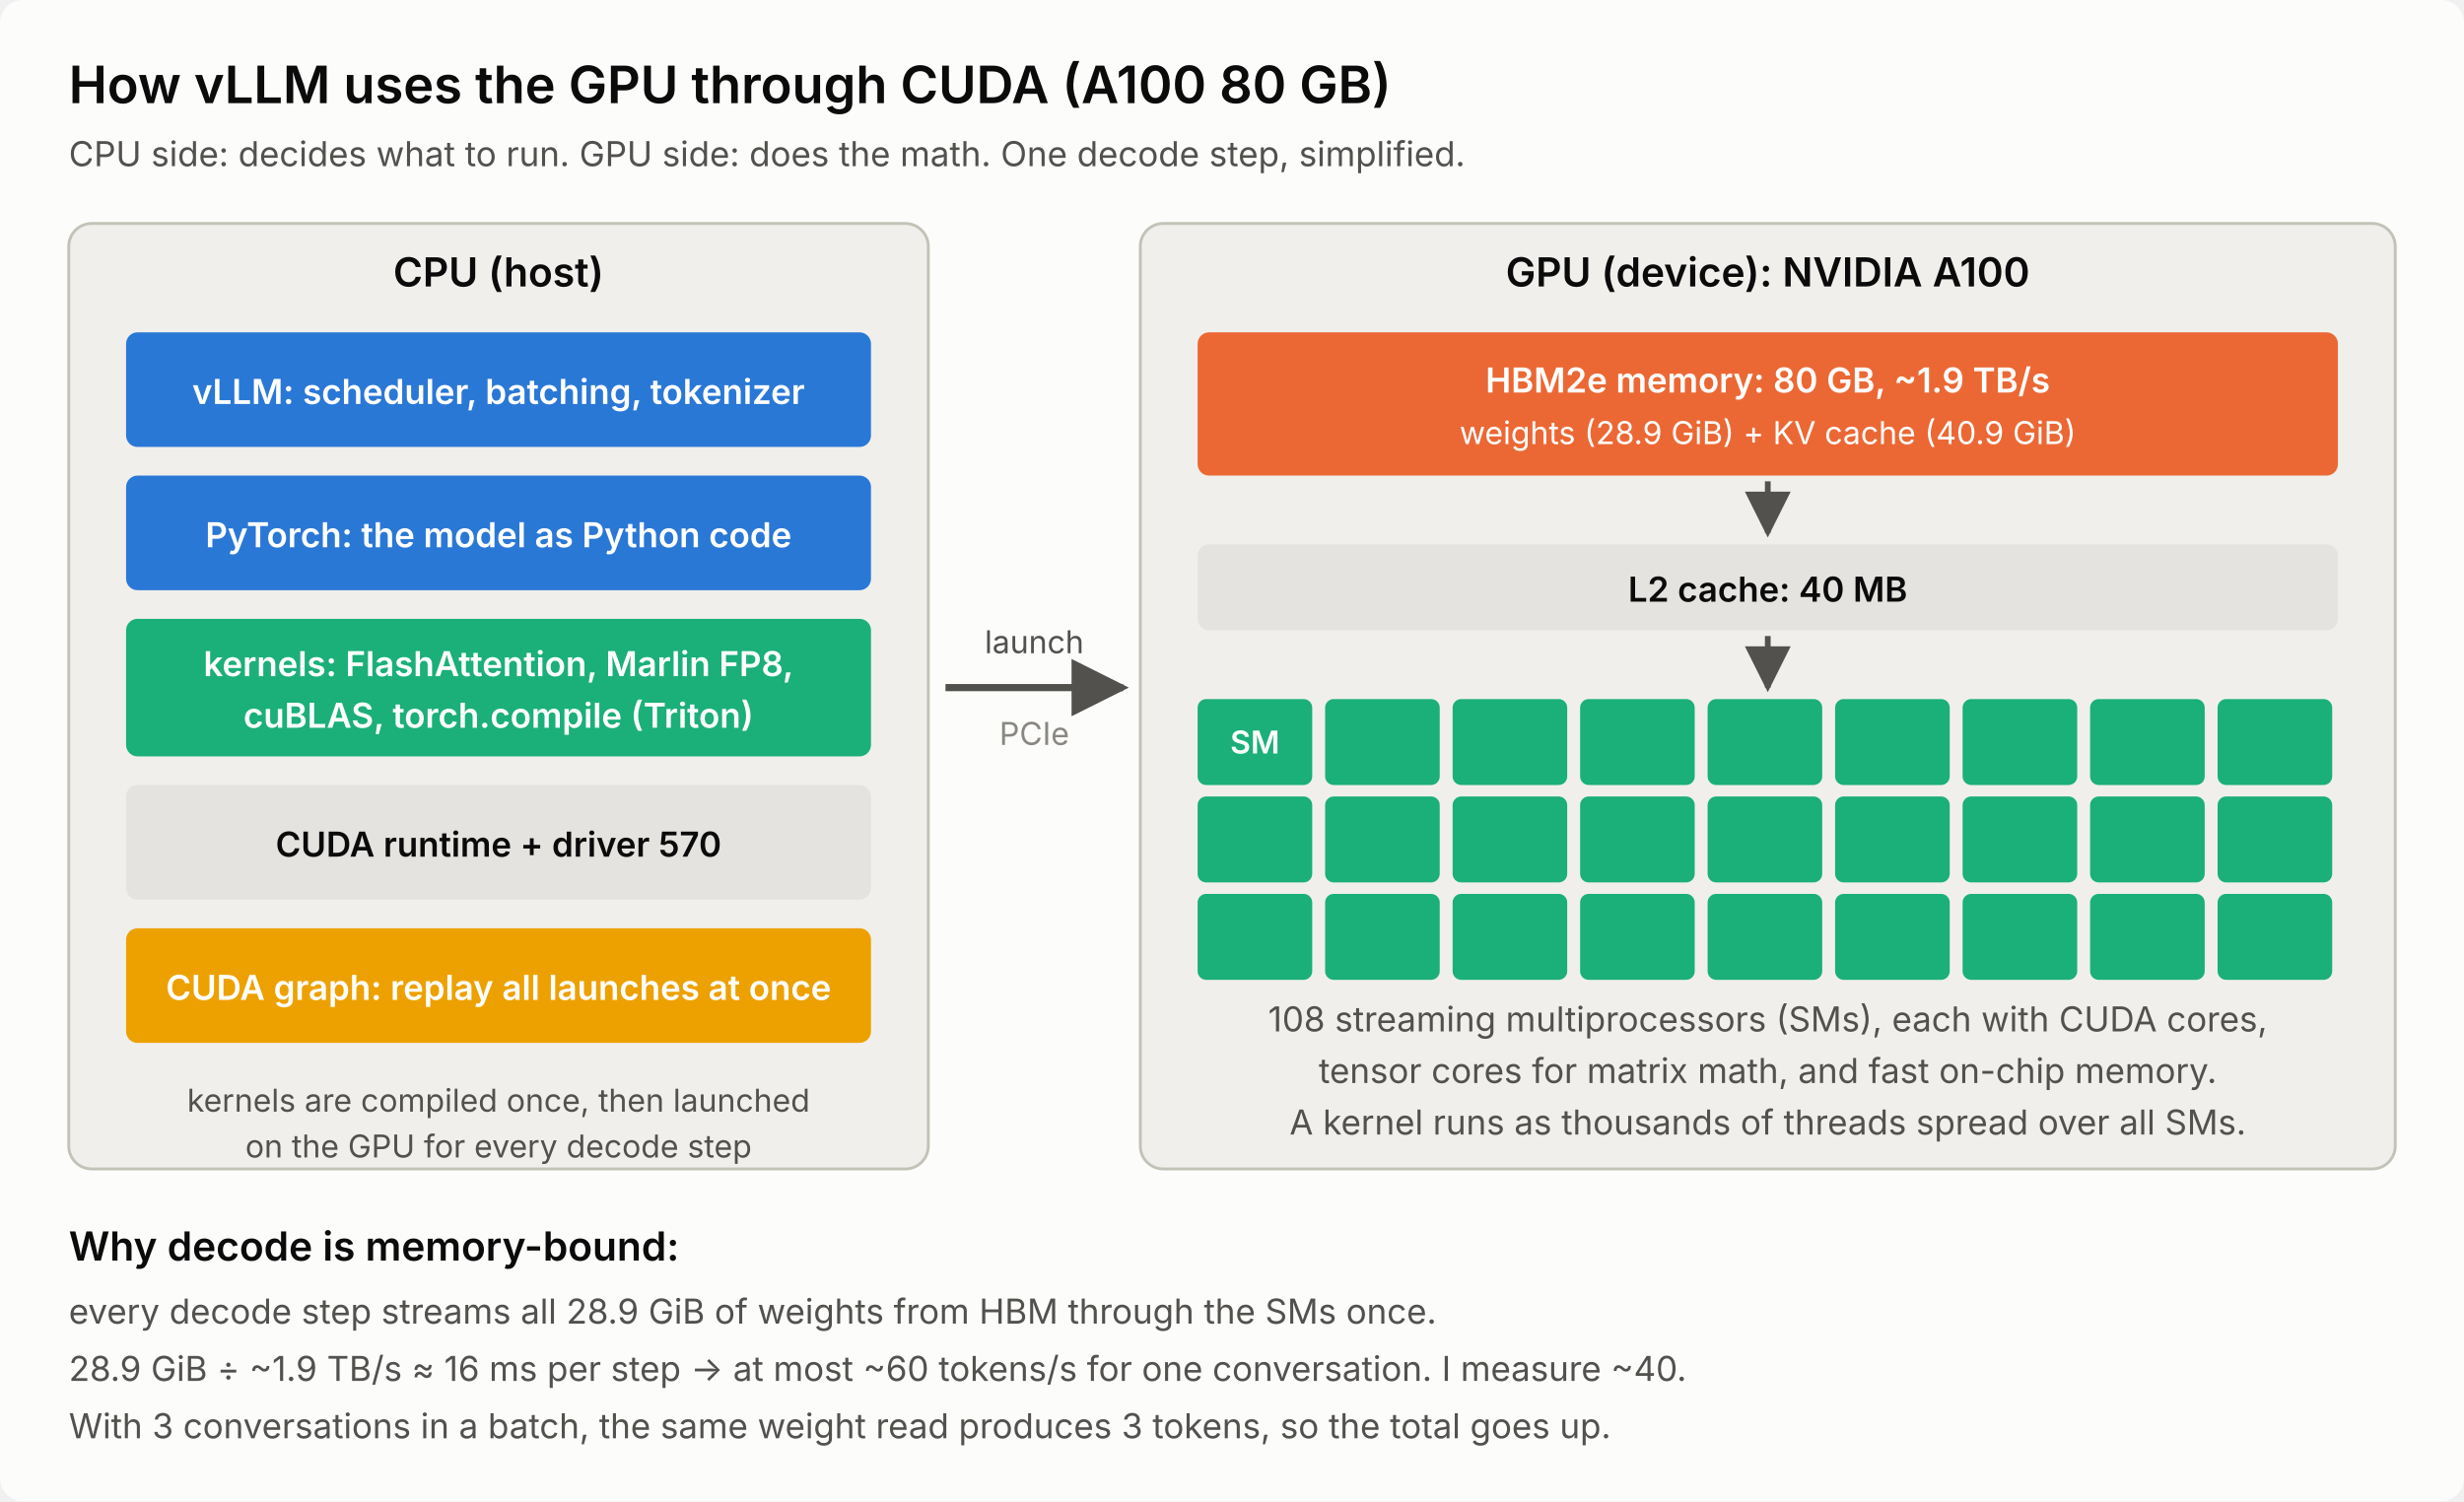
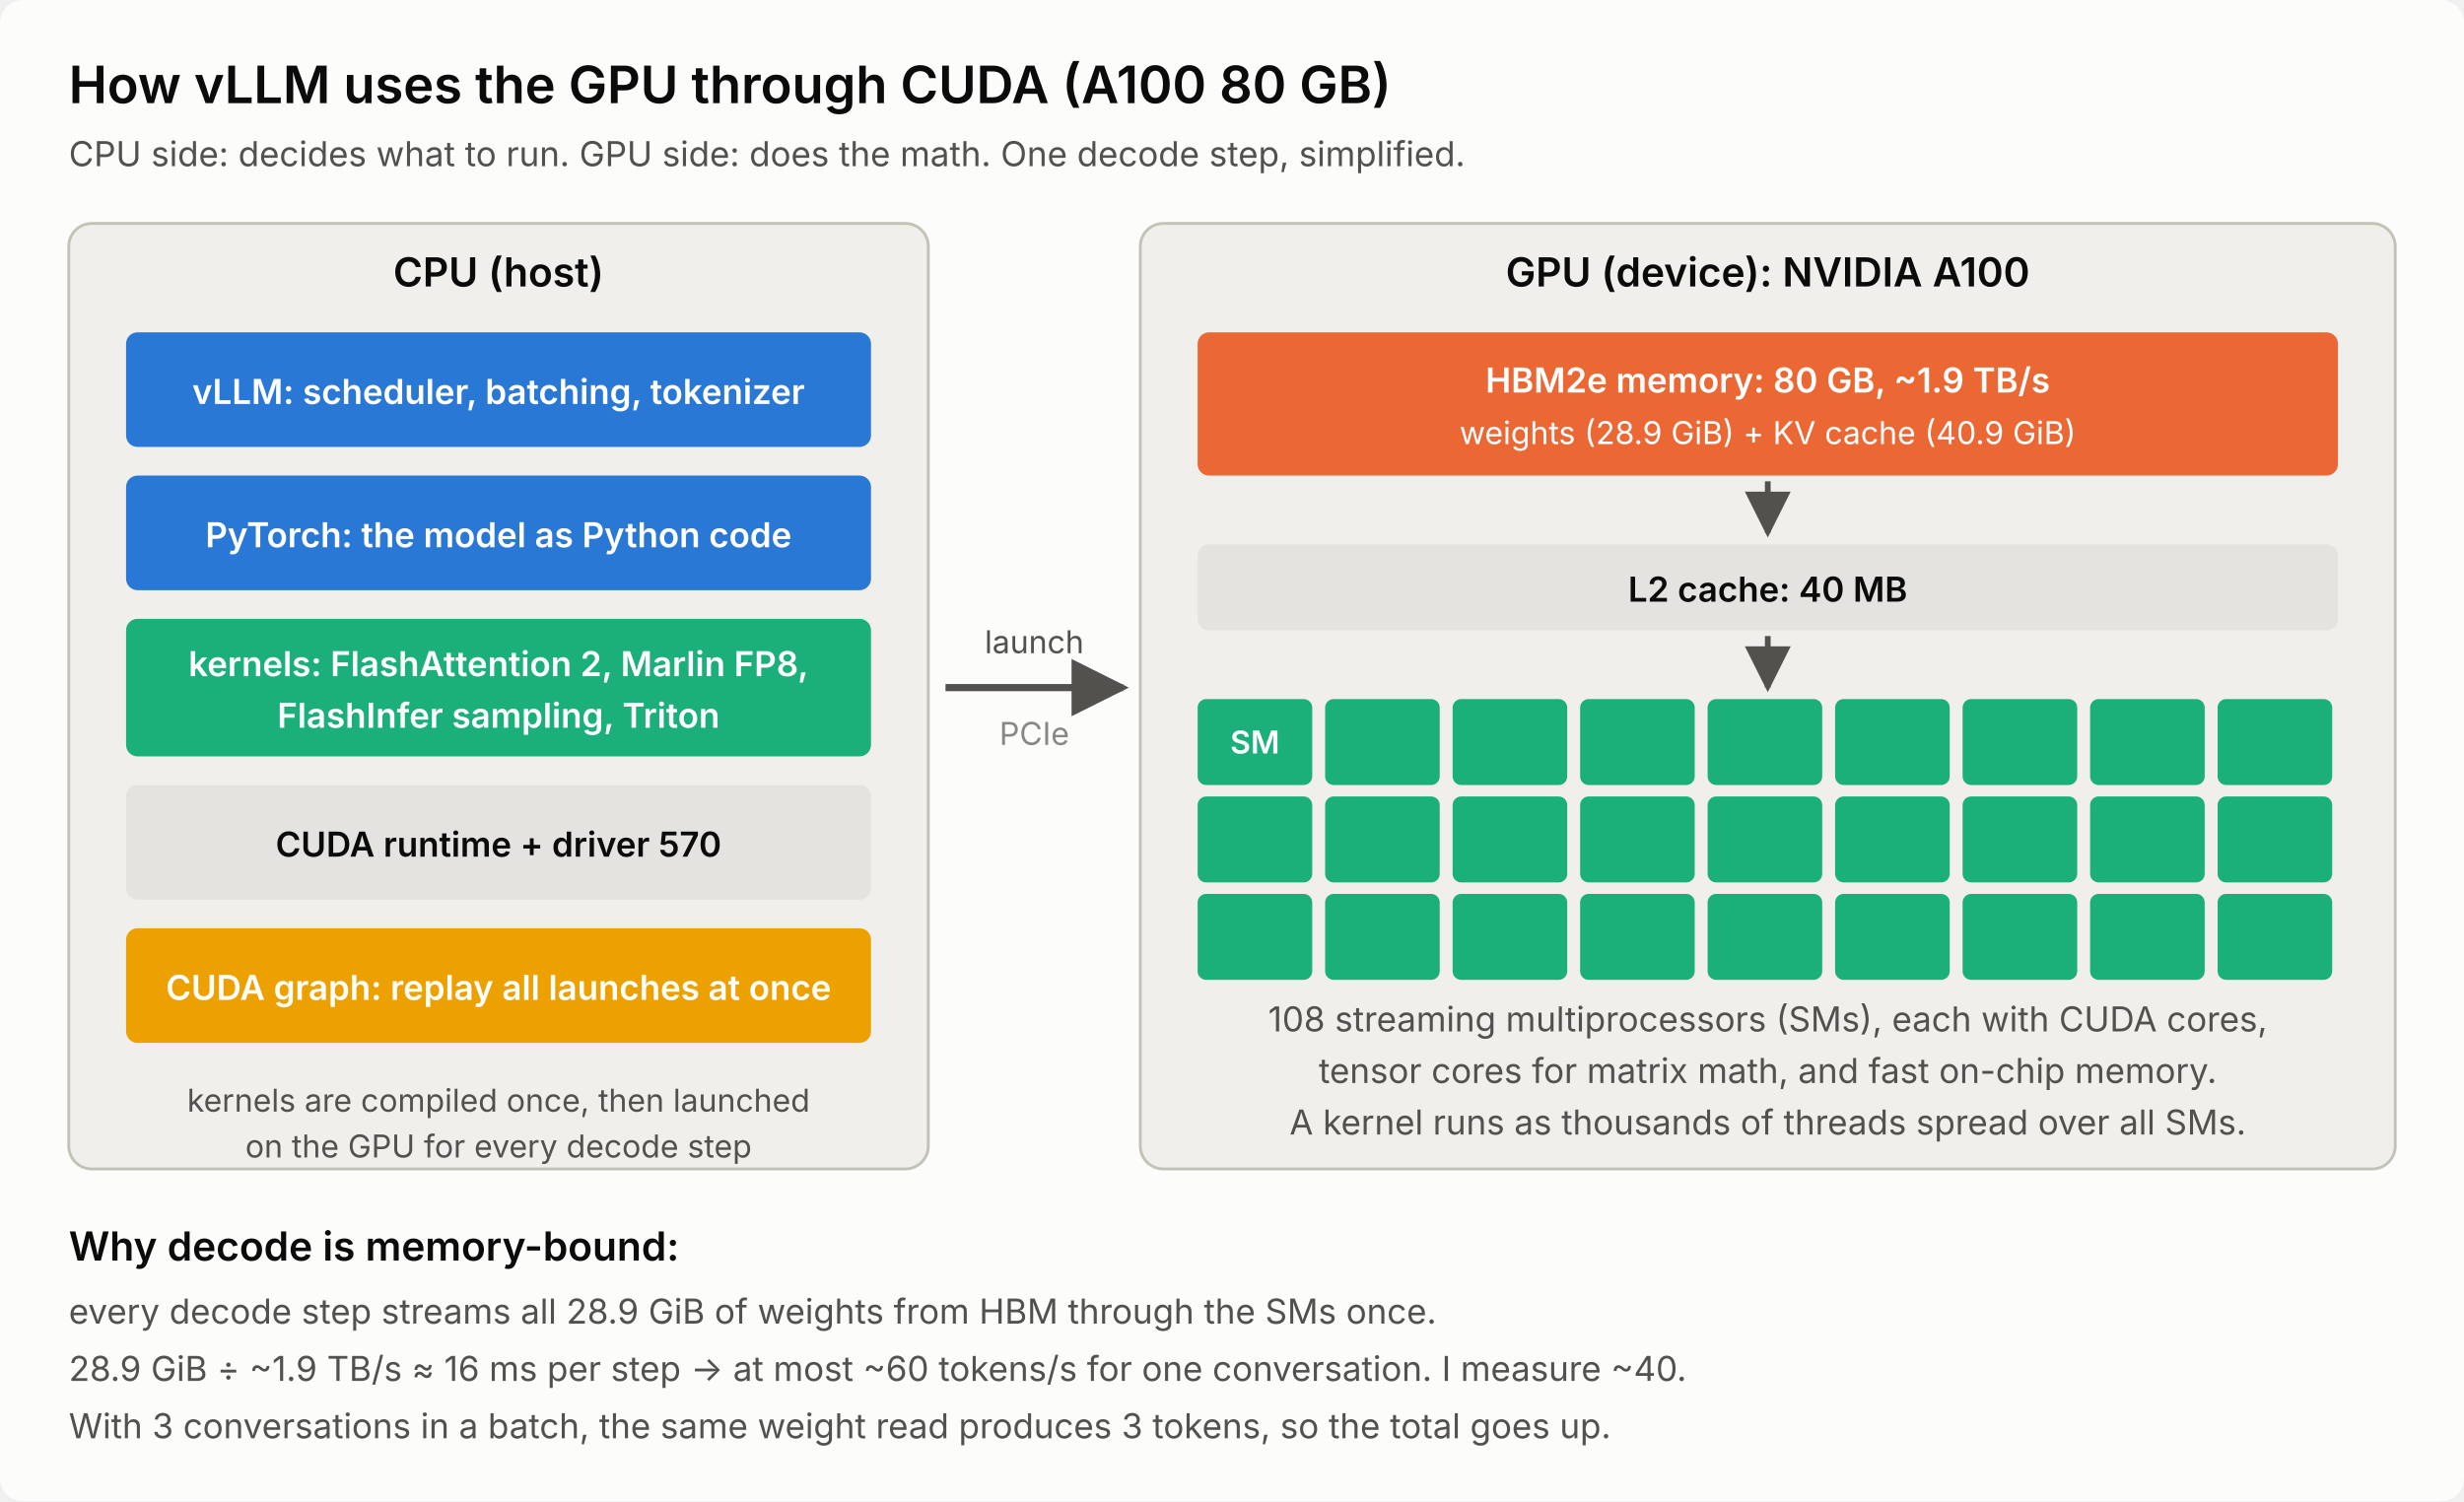
<svg xmlns="http://www.w3.org/2000/svg" viewBox="0 0 860 524" width="860" height="524" role="img">
  <style>
  .bg{fill:#fcfcfb} .t1{fill:#0b0b0b} .t2{fill:#52514e} .mu{fill:#898781} .ln{stroke:#d9d8d4}
  .s1{fill:#2a78d6} .s2{fill:#eb6834} .s3{fill:#1baf7a} .s4{fill:#eda100} .s0{fill:#e4e3df} .ar{stroke:#52514e;fill:none}
  .ah{fill:#52514e} .box{fill:#f0efec;stroke:#c3c2b7}
  text{font-family:system-ui,-apple-system,"Segoe UI",sans-serif}
  @media (prefers-color-scheme: dark){
    .bg{fill:#1a1a19} .t1{fill:#ffffff} .t2{fill:#c3c2b7} .ln{stroke:#383835}
    .s1{fill:#3987e5} .s2{fill:#d95926} .s3{fill:#199e70} .s4{fill:#c98500} .s0{fill:#383835} .ar{stroke:#c3c2b7} .ah{fill:#c3c2b7}
    .box{fill:#262625;stroke:#52514e}
  }
</style>
  <defs>
    <marker id="a" viewBox="0 0 10 10" refX="9" refY="5" markerWidth="8" markerHeight="8" orient="auto">
      <path class="ah" d="M0,0 L10,5 L0,10 z" />
    </marker>
  </defs>
  <rect class="bg" width="860" height="524" rx="8" />
  <text class="t1" x="24" y="36" font-size="18" text-anchor="start" font-weight="600">How vLLM uses the GPU through CUDA (A100 80 GB)</text>
  <text class="t2" x="24" y="58" font-size="12" text-anchor="start" font-weight="400">CPU side: decides what to run. GPU side: does the math. One decode step, simplified.</text>
  <rect class="box" x="24" y="78" width="300" height="330" rx="8" />
  <text class="t1" x="174" y="100" font-size="14" text-anchor="middle" font-weight="600">CPU (host)</text>
  <rect class="s1" x="44" y="116" width="260" height="40" rx="4" />
  <text x="174" y="141" font-size="12" text-anchor="middle" font-weight="600" fill="#ffffff">vLLM: scheduler, batching, tokenizer</text>
  <rect class="s1" x="44" y="166" width="260" height="40" rx="4" />
  <text x="174" y="191" font-size="12" text-anchor="middle" font-weight="600" fill="#ffffff">PyTorch: the model as Python code</text>
  <rect class="s3" x="44" y="216" width="260" height="48" rx="4" />
-   <text x="174" y="236" font-size="12" text-anchor="middle" font-weight="600" fill="#ffffff">kernels: FlashAttention, Marlin FP8,</text>
-   <text x="174" y="254" font-size="12" text-anchor="middle" font-weight="600" fill="#ffffff">cuBLAS, torch.compile (Triton)</text>
+   <text x="174" y="236" font-size="12" text-anchor="middle" font-weight="600" fill="#ffffff">kernels: FlashAttention 2, Marlin FP8,</text>
+   <text x="174" y="254" font-size="12" text-anchor="middle" font-weight="600" fill="#ffffff">FlashInfer sampling, Triton</text>
  <rect class="s0" x="44" y="274" width="260" height="40" rx="4" />
  <text class="t1" x="174" y="299" font-size="12" text-anchor="middle" font-weight="600">CUDA runtime + driver 570</text>
  <rect class="s4" x="44" y="324" width="260" height="40" rx="4" />
  <text x="174" y="349" font-size="12" text-anchor="middle" font-weight="600" fill="#ffffff">CUDA graph: replay all launches at once</text>
  <text class="t2" x="174" y="388" font-size="11" text-anchor="middle" font-weight="400">kernels are compiled once, then launched</text>
  <text class="t2" x="174" y="404" font-size="11" text-anchor="middle" font-weight="400">on the GPU for every decode step</text>
  <line class="ar" x1="330" y1="240" x2="392" y2="240" stroke-width="2.5" marker-end="url(#a)" />
  <text class="t2" x="361" y="228" font-size="11" text-anchor="middle" font-weight="400">launch</text>
  <text class="mu" x="361" y="260" font-size="11" text-anchor="middle" font-weight="400">PCIe</text>
  <rect class="box" x="398" y="78" width="438" height="330" rx="8" />
  <text class="t1" x="617" y="100" font-size="14" text-anchor="middle" font-weight="600">GPU (device): NVIDIA A100</text>
  <rect class="s2" x="418" y="116" width="398" height="50" rx="4" />
  <text x="617" y="137" font-size="12" text-anchor="middle" font-weight="600" fill="#ffffff">HBM2e memory: 80 GB, ~1.9 TB/s</text>
  <text x="617" y="155" font-size="11" text-anchor="middle" fill="#ffffff">weights (28.9 GiB) + KV cache (40.9 GiB)</text>
  <line class="ar" x1="617" y1="168" x2="617" y2="186" stroke-width="2" marker-end="url(#a)" />
  <rect class="s0" x="418" y="190" width="398" height="30" rx="4" />
  <text class="t1" x="617" y="210" font-size="12" text-anchor="middle" font-weight="600">L2 cache: 40 MB</text>
  <line class="ar" x1="617" y1="222" x2="617" y2="240" stroke-width="2" marker-end="url(#a)" />
  <rect class="s3" x="418.0" y="244" width="40" height="30" rx="3" />
  <text x="438.0" y="263" font-size="11" text-anchor="middle" font-weight="600" fill="#ffffff">SM</text>
  <rect class="s3" x="462.5" y="244" width="40" height="30" rx="3" />
  <rect class="s3" x="507.0" y="244" width="40" height="30" rx="3" />
  <rect class="s3" x="551.5" y="244" width="40" height="30" rx="3" />
  <rect class="s3" x="596.0" y="244" width="40" height="30" rx="3" />
  <rect class="s3" x="640.5" y="244" width="40" height="30" rx="3" />
  <rect class="s3" x="685.0" y="244" width="40" height="30" rx="3" />
  <rect class="s3" x="729.5" y="244" width="40" height="30" rx="3" />
  <rect class="s3" x="774.0" y="244" width="40" height="30" rx="3" />
  <rect class="s3" x="418.0" y="278" width="40" height="30" rx="3" />
  <rect class="s3" x="462.5" y="278" width="40" height="30" rx="3" />
  <rect class="s3" x="507.0" y="278" width="40" height="30" rx="3" />
  <rect class="s3" x="551.5" y="278" width="40" height="30" rx="3" />
  <rect class="s3" x="596.0" y="278" width="40" height="30" rx="3" />
  <rect class="s3" x="640.5" y="278" width="40" height="30" rx="3" />
  <rect class="s3" x="685.0" y="278" width="40" height="30" rx="3" />
  <rect class="s3" x="729.5" y="278" width="40" height="30" rx="3" />
  <rect class="s3" x="774.0" y="278" width="40" height="30" rx="3" />
  <rect class="s3" x="418.0" y="312" width="40" height="30" rx="3" />
  <rect class="s3" x="462.5" y="312" width="40" height="30" rx="3" />
  <rect class="s3" x="507.0" y="312" width="40" height="30" rx="3" />
  <rect class="s3" x="551.5" y="312" width="40" height="30" rx="3" />
  <rect class="s3" x="596.0" y="312" width="40" height="30" rx="3" />
  <rect class="s3" x="640.5" y="312" width="40" height="30" rx="3" />
  <rect class="s3" x="685.0" y="312" width="40" height="30" rx="3" />
  <rect class="s3" x="729.5" y="312" width="40" height="30" rx="3" />
  <rect class="s3" x="774.0" y="312" width="40" height="30" rx="3" />
  <text class="t2" x="617" y="360" font-size="12" text-anchor="middle" font-weight="400">108 streaming multiprocessors (SMs), each with CUDA cores,</text>
  <text class="t2" x="617" y="378" font-size="12" text-anchor="middle" font-weight="400">tensor cores for matrix math, and fast on-chip memory.</text>
  <text class="t2" x="617" y="396" font-size="12" text-anchor="middle" font-weight="400">A kernel runs as thousands of threads spread over all SMs.</text>
  <text class="t1" x="24" y="440" font-size="14" text-anchor="start" font-weight="600">Why decode is memory-bound:</text>
  <text class="t2" x="24" y="462" font-size="12" text-anchor="start" font-weight="400">every decode step streams all 28.9 GiB of weights from HBM through the SMs once.</text>
  <text class="t2" x="24" y="482" font-size="12" text-anchor="start" font-weight="400">28.9 GiB ÷ ~1.9 TB/s ≈ 16 ms per step → at most ~60 tokens/s for one conversation. I measure ~40.</text>
  <text class="t2" x="24" y="502" font-size="12" text-anchor="start" font-weight="400">With 3 conversations in a batch, the same weight read produces 3 tokens, so the total goes up.</text>
</svg>
